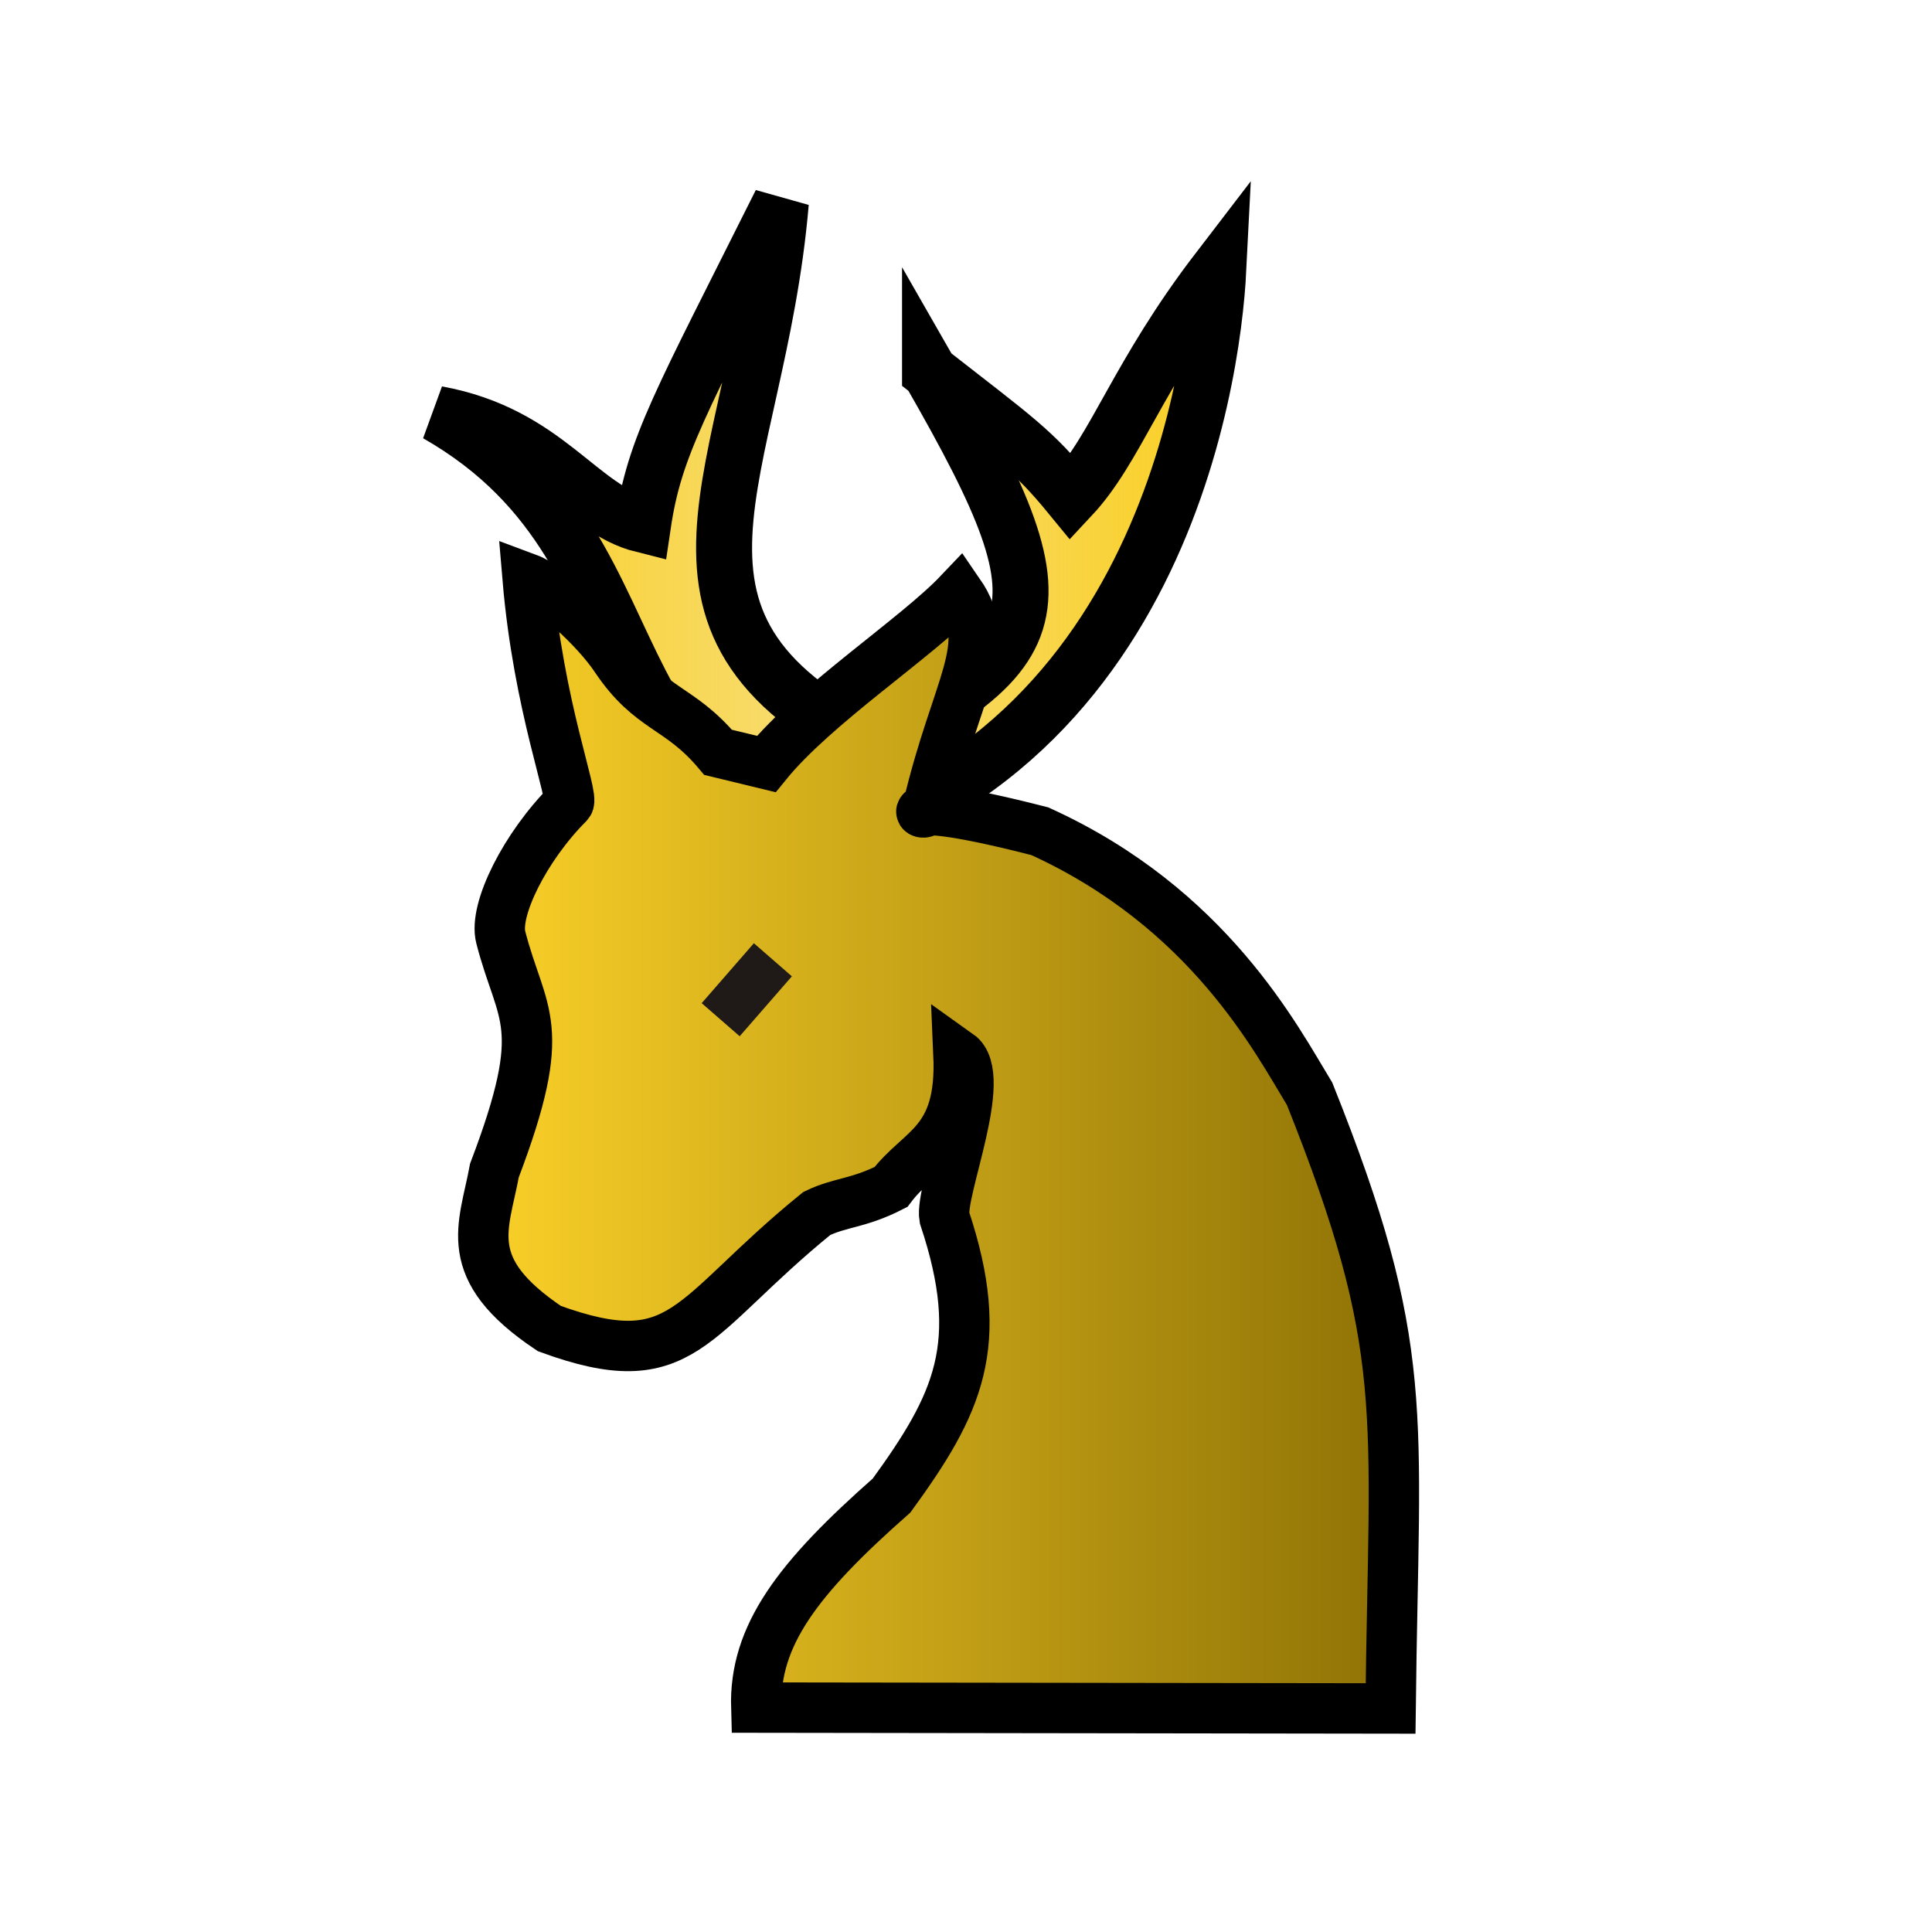
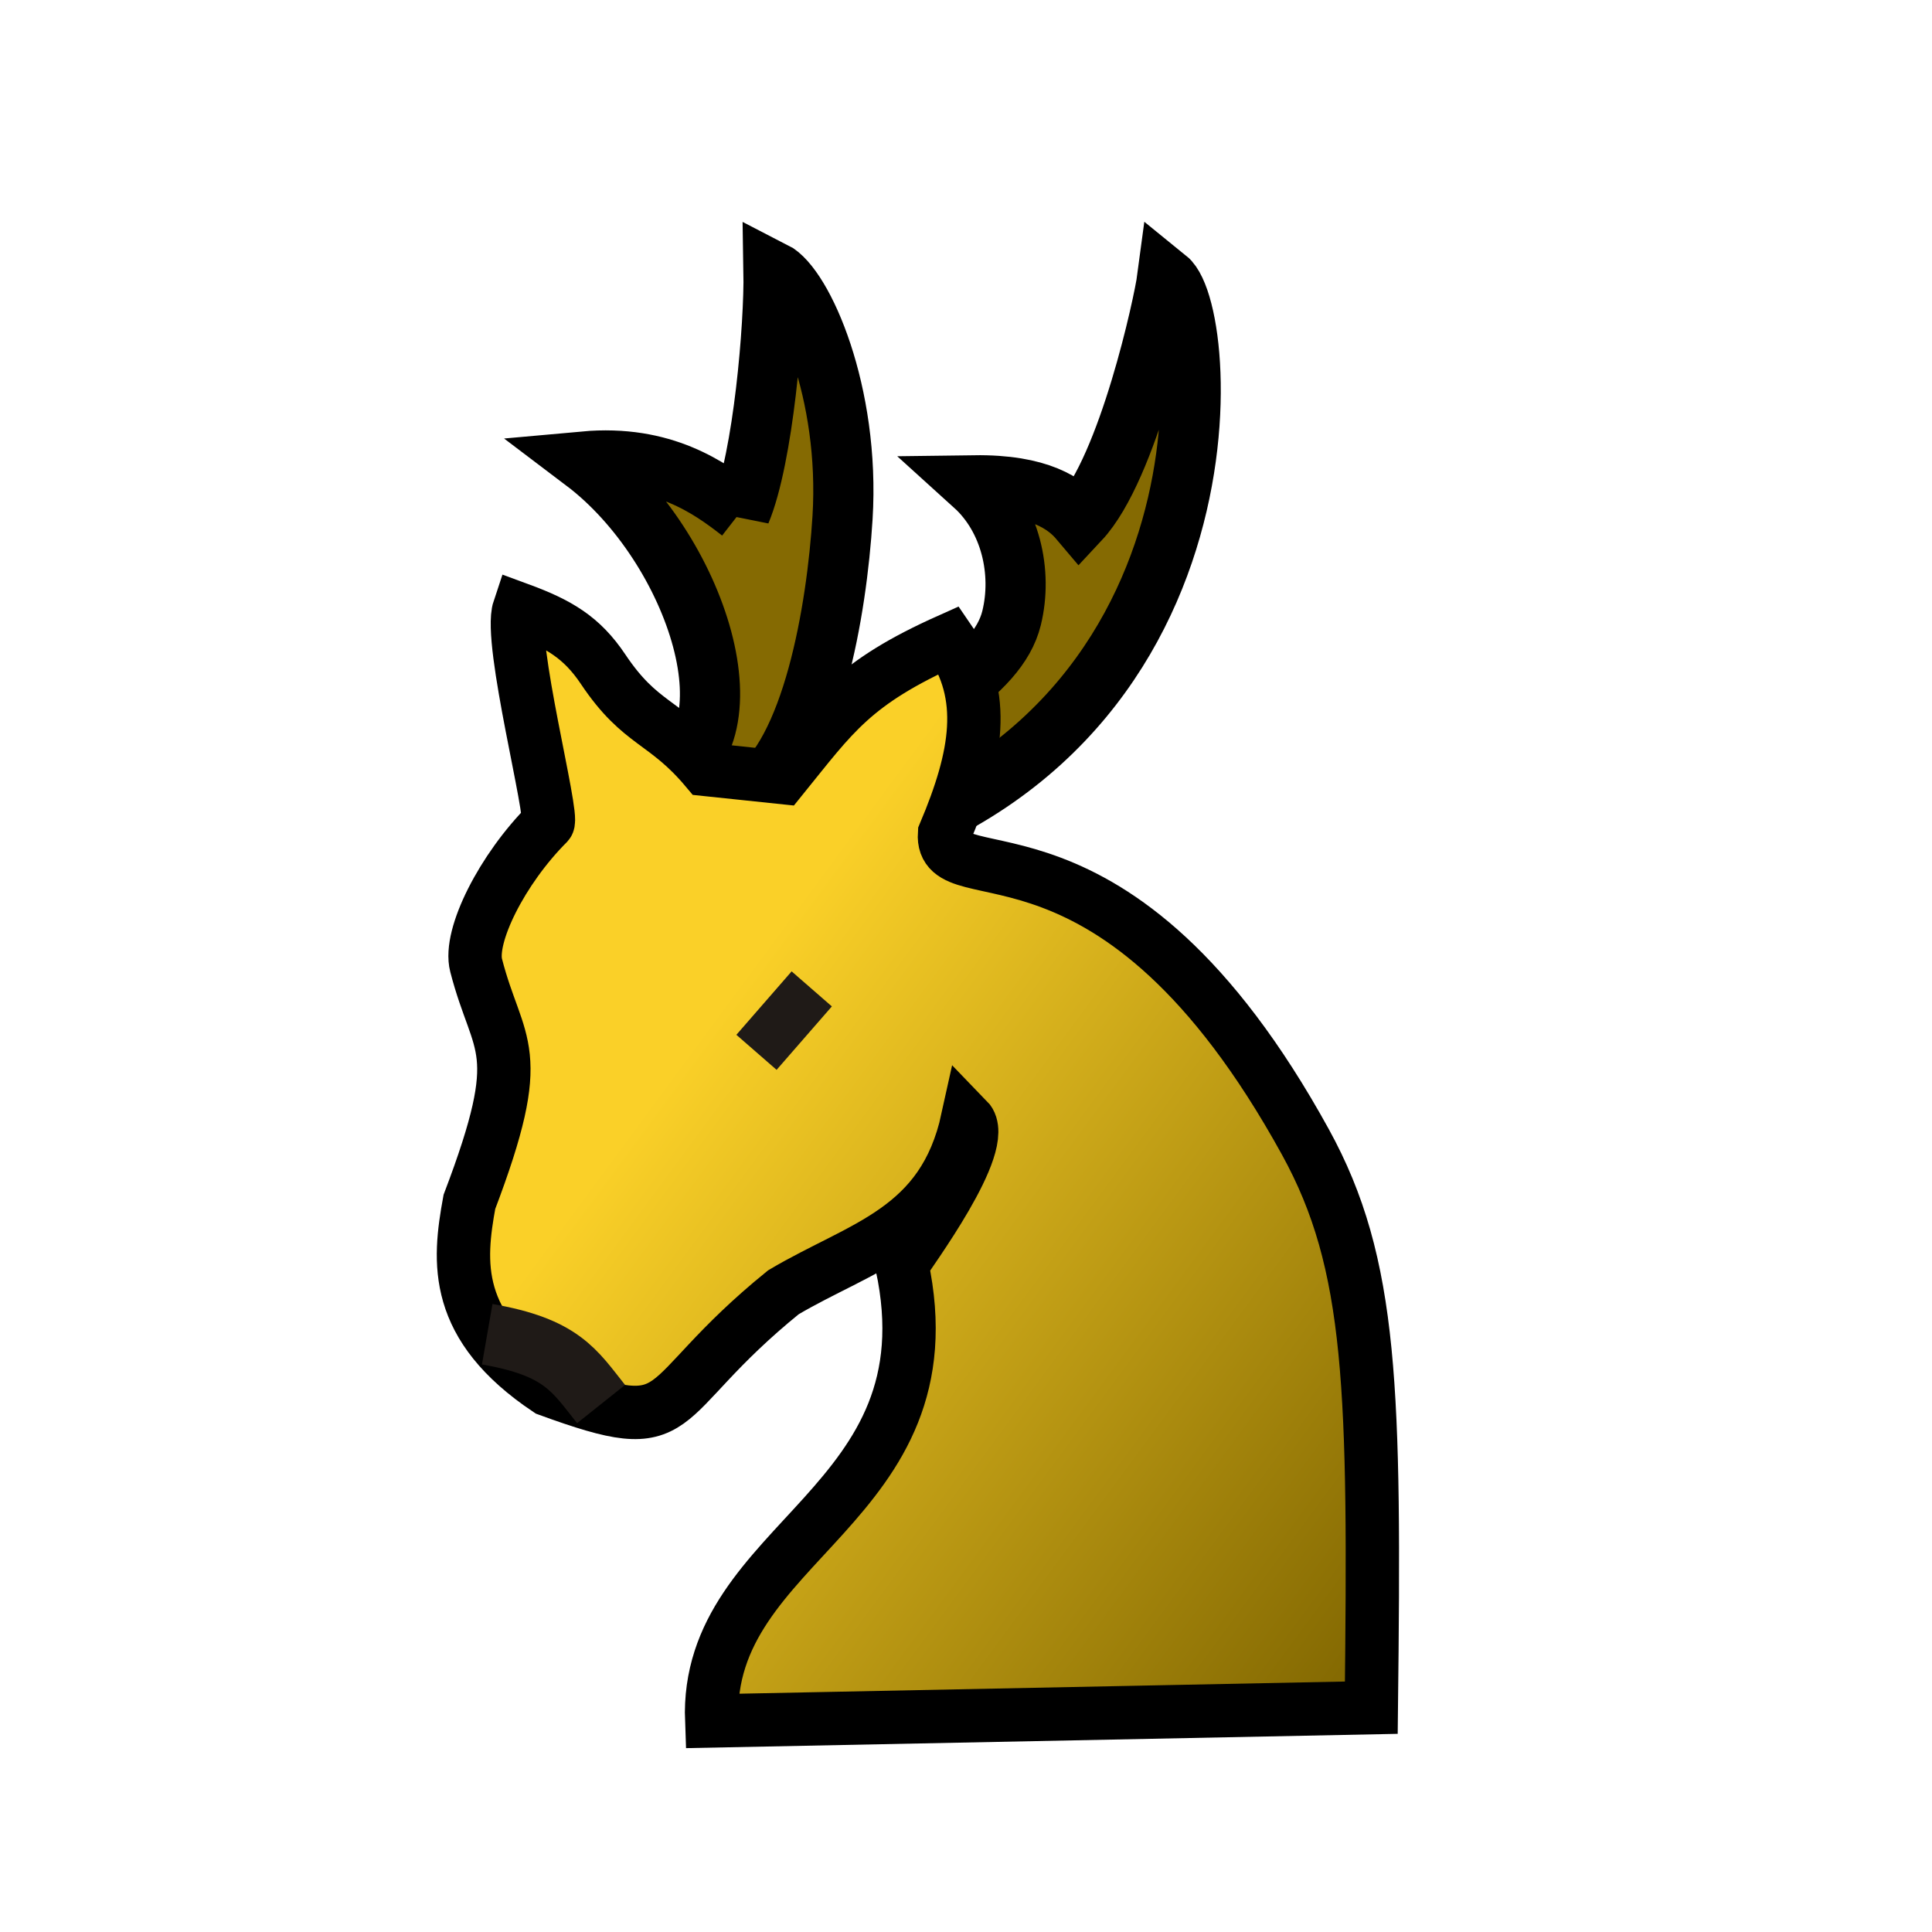
<svg xmlns="http://www.w3.org/2000/svg" xmlns:xlink="http://www.w3.org/1999/xlink" width="100mm" height="100mm" viewBox="0 0 100 100" version="1.1" id="svg1" xml:space="preserve">
  <defs id="defs1">
    <linearGradient id="linearGradient5">
      <stop style="stop-color:#fad028;stop-opacity:1;" offset="0" id="stop4" />
      <stop style="stop-color:#856a02;stop-opacity:1;" offset="1" id="stop5" />
    </linearGradient>
-     <linearGradient id="linearGradient1">
-       <stop style="stop-color:#fad028;stop-opacity:1;" offset="0" id="stop1" />
-       <stop style="stop-color:#e8c232;stop-opacity:0;" offset="1" id="stop2" />
-     </linearGradient>
-     <linearGradient xlink:href="#linearGradient5" id="linearGradient2" x1="293.129" y1="123.729" x2="320.617" y2="123.729" gradientUnits="userSpaceOnUse" />
-     <linearGradient xlink:href="#linearGradient1" id="linearGradient3" x1="107.734" y1="130.236" x2="154.497" y2="130.236" gradientUnits="userSpaceOnUse" gradientTransform="matrix(1.098381,0,0,1.098381,-13.19631,-7.369178)" />
-     <linearGradient xlink:href="#linearGradient5" id="linearGradient6" gradientUnits="userSpaceOnUse" x1="293.129" y1="123.729" x2="320.617" y2="123.729" gradientTransform="translate(0.1099043,-1.450091)" />
-     <linearGradient xlink:href="#linearGradient5" id="linearGradient7" gradientUnits="userSpaceOnUse" x1="292.469" y1="137.967" x2="319.925" y2="137.967" />
-     <linearGradient xlink:href="#linearGradient1" id="linearGradient8" gradientUnits="userSpaceOnUse" gradientTransform="matrix(-1.098381,0,0,1.098381,259.9685,-5.803083)" x1="107.734" y1="130.236" x2="154.497" y2="130.236" />
+     <linearGradient xlink:href="#linearGradient5" id="linearGradient2" x1="299.8" y1="122.199" x2="314.756" y2="133.494" gradientUnits="userSpaceOnUse" />
+     <linearGradient xlink:href="#linearGradient5" id="linearGradient6" gradientUnits="userSpaceOnUse" x1="293.129" y1="123.729" x2="320.617" y2="123.729" gradientTransform="translate(1.353471,-1.45483)" />
+     <linearGradient xlink:href="#linearGradient5" id="linearGradient7" gradientUnits="userSpaceOnUse" x1="297.496" y1="119.759" x2="316.328" y2="133.654" />
  </defs>
  <g id="layer1" transform="translate(-80.07202,-72.83342)">
-     <path d="m 120.488,83.318 c -5.228,10.453 -6.536,12.624 -7.136,16.678 -3.32,-0.829 -4.979,-4.703 -10.662,-5.737 13.255,7.573 5.852,21.556 26.982,23.922 l -4.798,-2.005 c -1.243,-0.036 2.214,-3.972 1.172,-4.312 -13.981,-6.593 -6.778,-14.194 -5.558,-28.546 z" fill="#ffe680" stroke-width="8.056" id="use1" style="fill:url(#linearGradient3);fill-opacity:1;stroke:#000000;stroke-width:2.897;stroke-dasharray:none" />
-     <path d="m 128.21,92.099 c 4.439,3.471 5.302,4.009 7.3,6.449 2.349,-2.512 3.388,-6.241 7.623,-11.763 -0.293,5.827 -3.282,27.392 -24.736,30.643 3.667,-0.64 -1.501,-1.134 2.329,-3.998 13.981,-6.593 15.108,-8.048 7.484,-21.332 z" fill="#ffe680" stroke-width="8.056" id="use1-9" style="fill:url(#linearGradient8);fill-opacity:1;stroke:#000000;stroke-width:2.897;stroke-dasharray:none" />
-     <g id="g9" transform="matrix(1.868631,0,0,1.868631,-441.5559,-95.52416)" style="fill:url(#linearGradient2);fill-opacity:1;stroke-width:1.396;stroke-dasharray:none">
-       <path id="path1517-2" style="clip-rule:evenodd;fill:url(#linearGradient7);fill-opacity:1;fill-rule:evenodd;stroke:#000000;stroke-width:1.396;stroke-dasharray:none;stroke-opacity:1;image-rendering:optimizeQuality;shape-rendering:geometricPrecision" d="m 317.668,137.42 c 0.096,-8.335 0.581,-9.954 -2.242,-17.023 -0.92,-1.508 -2.789,-5.145 -7.472,-7.275 -4.352,-1.119 -3.134,-0.208 -3.105,-0.654 0.796,-3.382 1.869,-4.49 0.867,-5.943 -1.175,1.238 -4.004,3.085 -5.341,4.734 l -1.334,-0.323 c -1.087,-1.293 -1.859,-1.151 -2.843,-2.622 -0.558,-0.834 -1.825,-1.967 -2.433,-2.193 0.301,3.561 1.3,6.045 1.132,6.226 -1.2,1.2 -2.074,2.947 -1.876,3.713 0.575,2.231 1.376,2.376 -0.176,6.458 -0.291,1.587 -0.969,2.711 1.522,4.379 3.73,1.363 3.856,-0.307 7.408,-3.188 0.659,-0.318 1.148,-0.271 2.053,-0.733 0.813,-1.08 1.98,-1.196 1.872,-3.669 0.841,0.597 -0.52,3.78 -0.39,4.514 1.175,3.524 0.377,5.167 -1.464,7.701 -2.6,2.29 -3.807,3.876 -3.748,5.874 z" />
-       <path style="clip-rule:evenodd;fill:url(#linearGradient6);fill-opacity:1;fill-rule:evenodd;stroke:#1f1a17;stroke-width:1.396;stroke-linecap:butt;stroke-linejoin:miter;stroke-miterlimit:4;stroke-dasharray:none;stroke-opacity:1;image-rendering:optimizeQuality;shape-rendering:geometricPrecision" d="m 299.112,118.342 1.446,-1.66" id="path11999-4" />
+     <g id="g13">
+       <path d="m 118.406,99.325 c -1.601,-1.247 -4.003,-2.978 -8.091,-2.607 5.853,4.426 9.122,14.586 3.869,16.493 l 3.999,0.808 c -1.337,-0.039 1.907,0.307 0.786,-0.058 3.13,-2.083 4.415,-9.491 4.713,-14.343 0.397,-6.457 -2.055,-11.964 -3.572,-12.736 0.048,2.788 -0.532,9.643 -1.704,12.444 z" fill="#ffe680" stroke-width="8.056" id="use1" style="fill:#856a02;fill-opacity:1;stroke:#000000;stroke-width:3.115;stroke-dasharray:none" />
+       <path d="m 130.495,97.953 c 3.377,-0.045 4.749,0.955 5.458,1.795 2.527,-2.702 4.365,-11.258 4.527,-12.478 2.307,1.867 3.902,25.878 -20.183,30.353 3.944,-0.688 -4.477,-0.219 -0.358,-3.299 7.627,-4.309 11.774,-6.57 12.492,-9.5 0.579,-2.363 -0.044,-5.158 -1.936,-6.871 z" fill="#ffe680" stroke-width="8.056" id="use1-9" style="fill:#856a02;fill-opacity:1;stroke:#000000;stroke-width:3.115;stroke-dasharray:none" />
+       <g id="g9" transform="matrix(1.978119,0,0,1.978119,-474.9124,-106.7826)" style="fill:url(#linearGradient2);fill-opacity:1;stroke-width:1.396;stroke-dasharray:none">
+         <path id="path1517-2" style="clip-rule:evenodd;fill:url(#linearGradient7);fill-opacity:1;fill-rule:evenodd;stroke:#000000;stroke-width:1.396;stroke-dasharray:none;stroke-opacity:1;image-rendering:optimizeQuality;shape-rendering:geometricPrecision" d="m 316.444,135.485 c 0.096,-8.335 0.035,-11.603 -1.724,-14.801 -5,-9.089 -9.559,-6.315 -9.444,-8.067 0.865,-2.044 1.125,-3.617 0.123,-5.07 -2.518,1.126 -3.032,1.949 -4.368,3.598 l -1.99,-0.209 c -1.087,-1.293 -1.713,-1.151 -2.697,-2.622 -0.558,-0.834 -1.161,-1.192 -2.201,-1.574 -0.283,0.846 0.922,5.426 0.753,5.607 -1.2,1.2 -2.074,2.947 -1.876,3.713 0.575,2.231 1.376,2.108 -0.176,6.19 -0.291,1.587 -0.434,3.246 2.057,4.914 3.73,1.363 2.607,0.333 6.159,-2.548 2.049,-1.214 4.18,-1.609 4.819,-4.525 0.612,0.629 -1.564,3.534 -1.718,3.812 1.362,6.341 -5.159,7.173 -4.977,11.929 z" />
+         <path style="clip-rule:evenodd;fill:url(#linearGradient6);fill-opacity:1;fill-rule:evenodd;stroke:#1f1a17;stroke-width:1.396;stroke-linecap:butt;stroke-linejoin:miter;stroke-miterlimit:4;stroke-dasharray:none;stroke-opacity:1;image-rendering:optimizeQuality;shape-rendering:geometricPrecision" d="m 300.356,118.337 1.446,-1.66" id="path11999-4" />
+       </g>
+       <path style="fill:#1f1a17;stroke:#1f1a17;stroke-width:3.176" d="m 105.29,141.893 c 3.864,0.672 4.508,1.874 5.894,3.614" id="path12" />
    </g>
  </g>
</svg>
